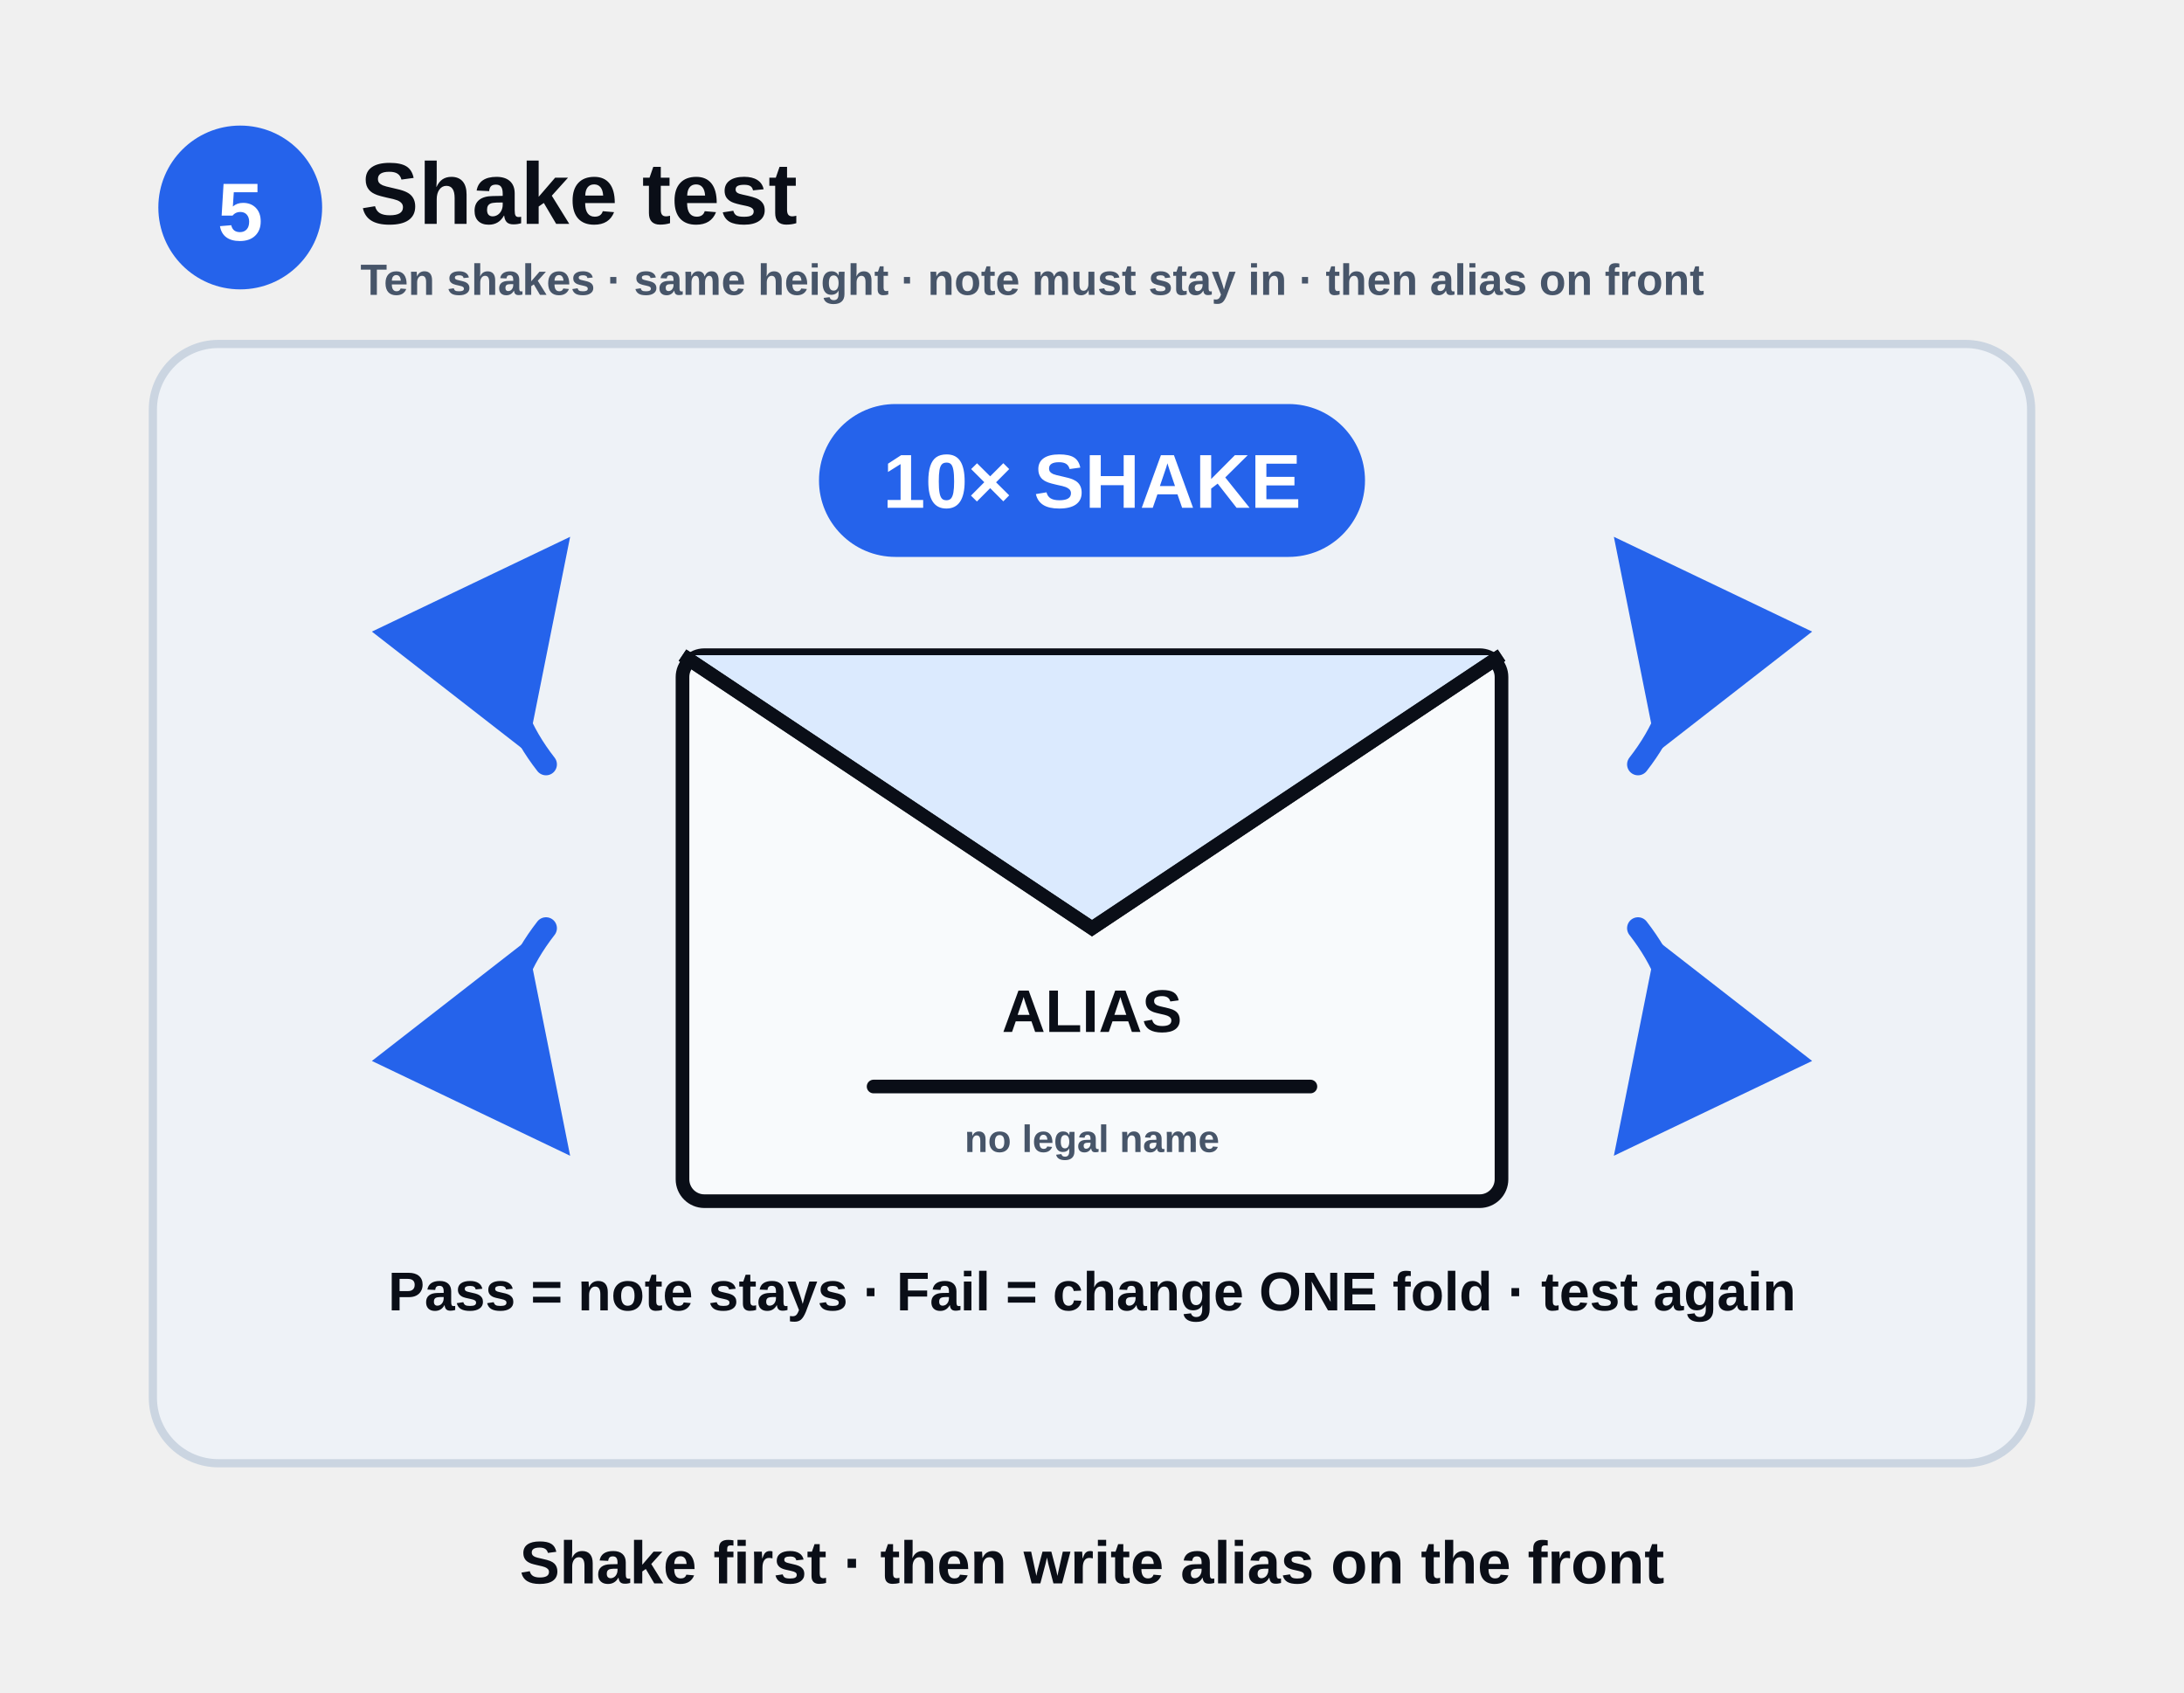
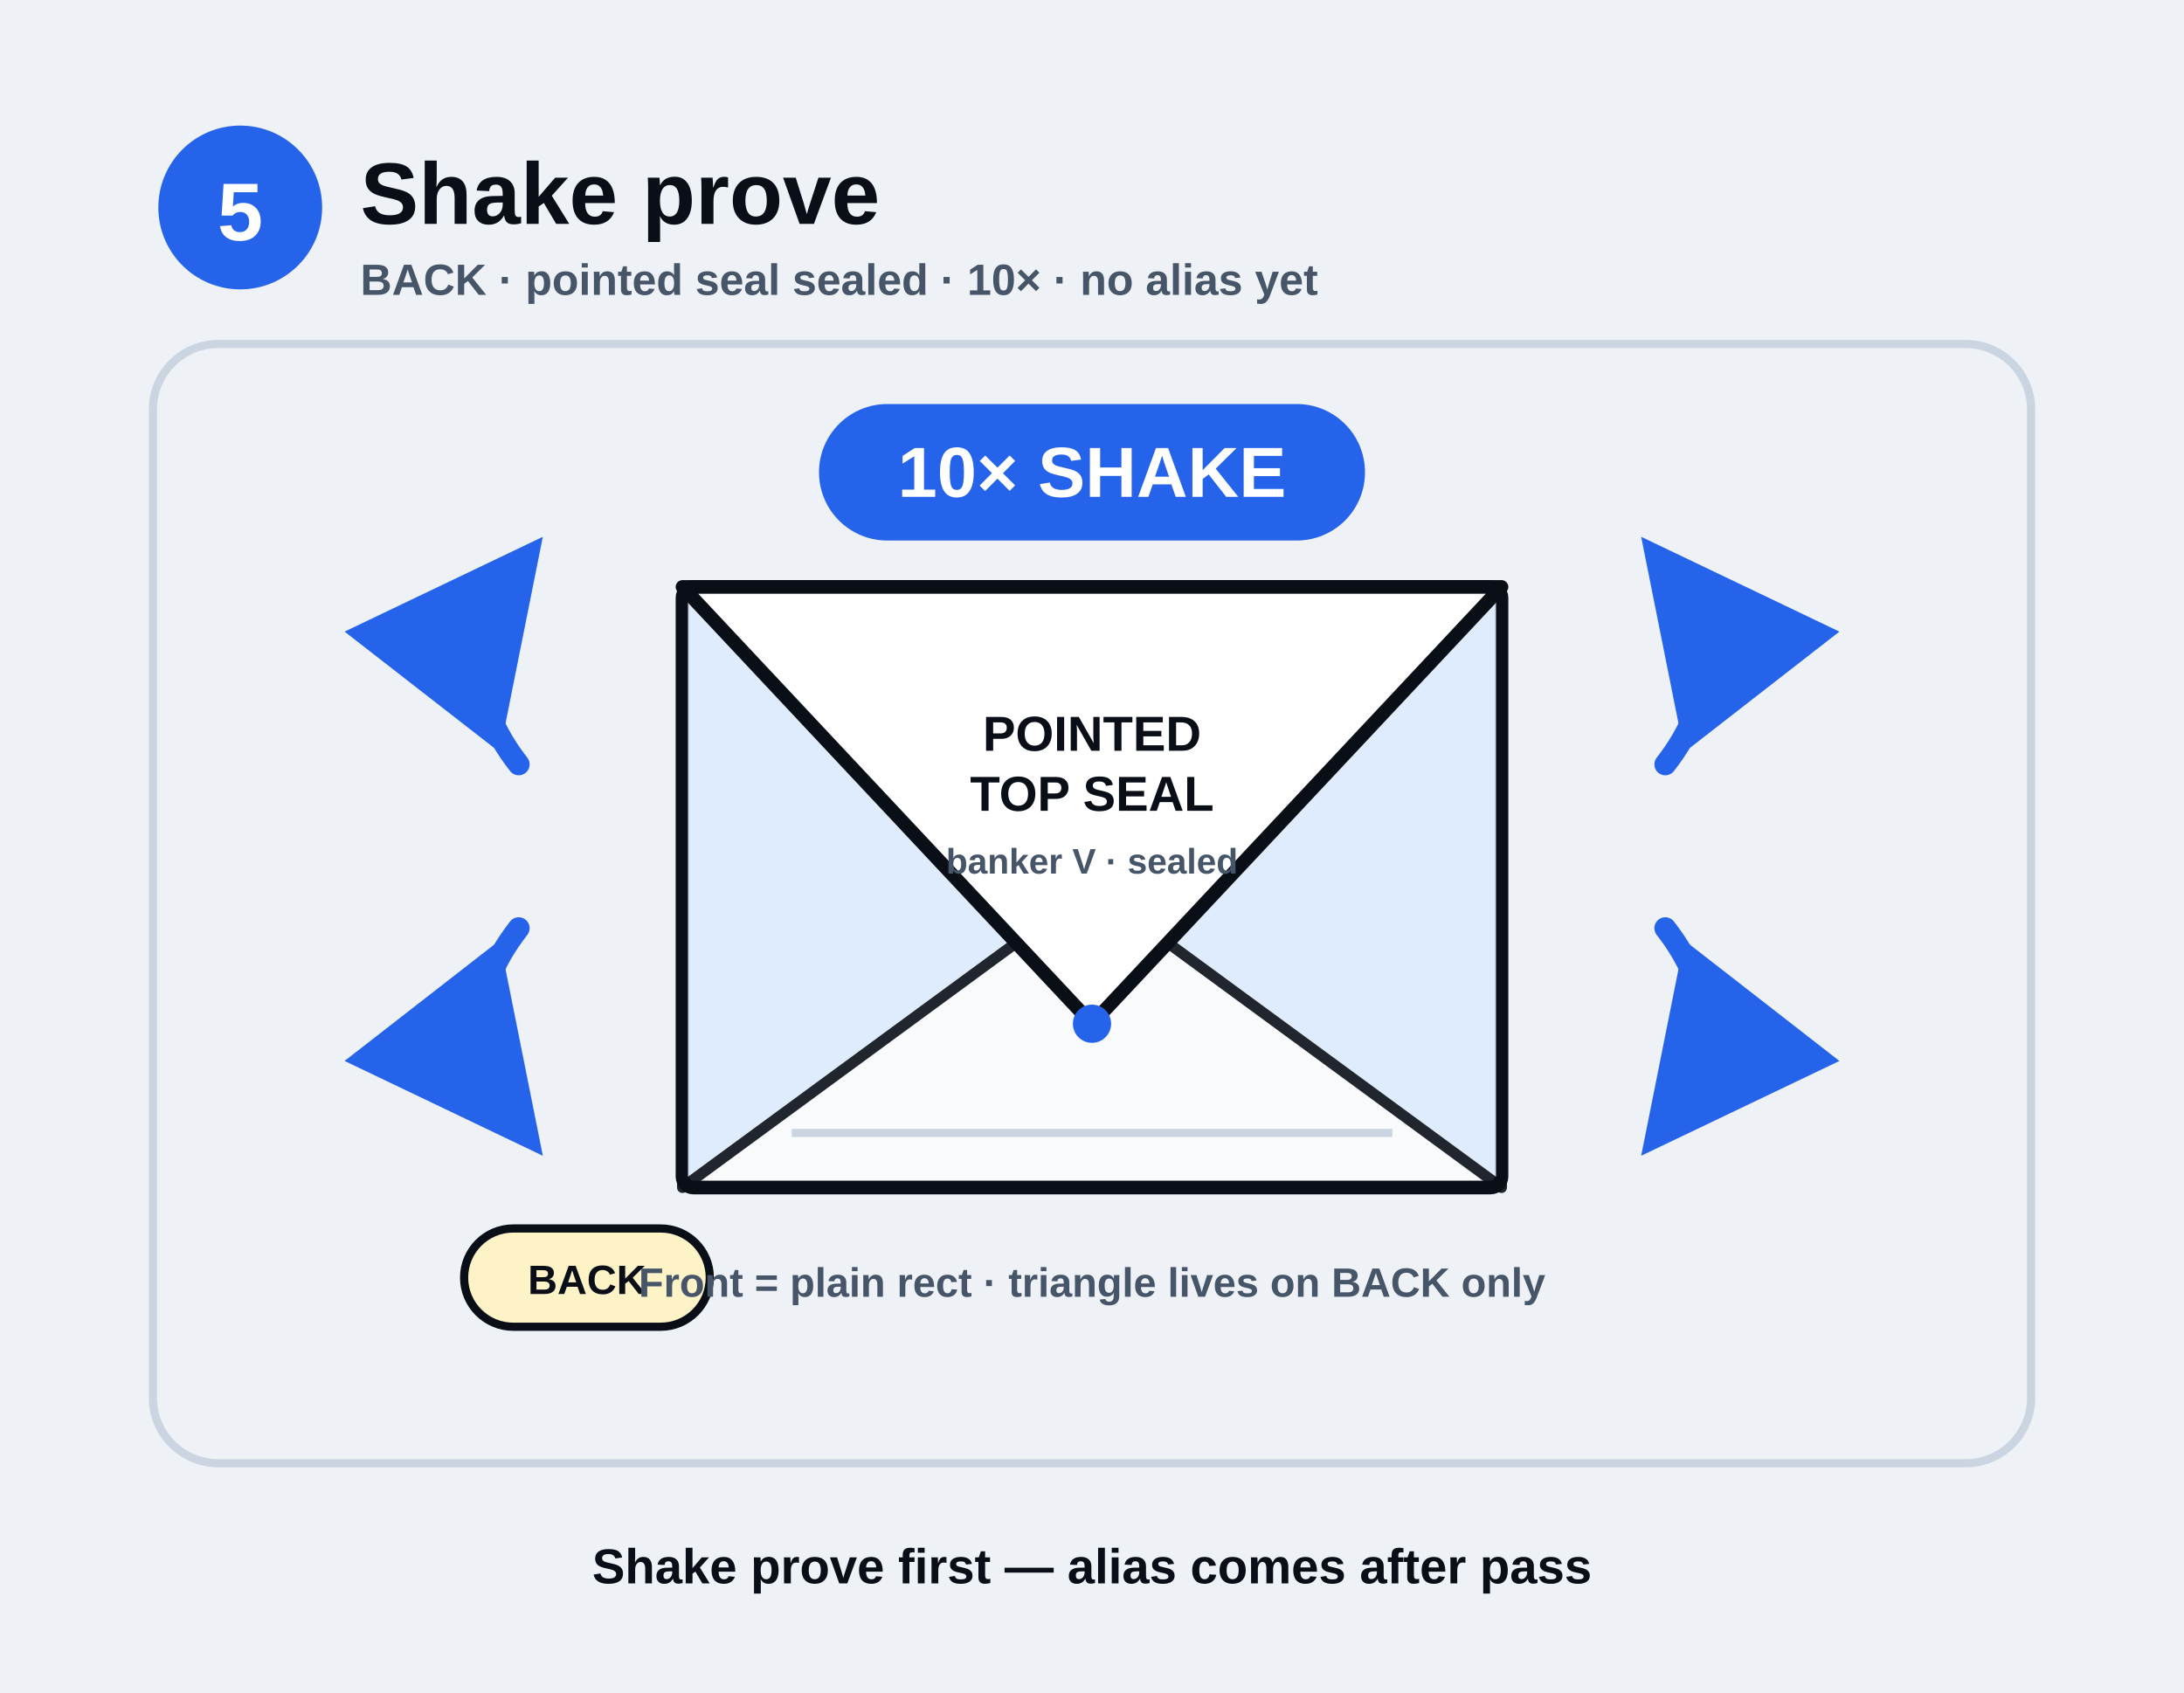
<svg xmlns="http://www.w3.org/2000/svg" width="800" height="620" viewBox="0 0 800 620" role="img" aria-labelledby="title desc">
  <defs>
    <marker id="arrow" viewBox="0 0 10 10" refX="8" refY="5" markerWidth="9" markerHeight="9" orient="auto-start-reverse">
      <path d="M 0 0 L 10 5 L 0 10 z" fill="#2563EB" />
    </marker>
    <style>
      .label { font-family:Arial,Helvetica,sans-serif; font-weight:700; fill:#0A0E17; }
      .small { font-family:Arial,Helvetica,sans-serif; font-weight:600; fill:#475569; }
-       .line { stroke:#0A0E17; stroke-width:5; stroke-linejoin:round; stroke-linecap:round; fill:#F8FAFC; }
    </style>
  </defs>
+   <rect x="0" y="0" width="800" height="620" fill="#EEF2F7" />
  <circle cx="88" cy="76" r="30" fill="#2563EB" />
-   <text x="88" y="88" text-anchor="middle" font-size="30" fill="#FFFFFF" font-family="Arial,Helvetica,sans-serif" font-weight="700">5</text>
-   <text x="132" y="82" font-size="32" class="label">Shake test</text>
-   <text x="132" y="108" font-size="16" class="small">Ten shakes · same height · note must stay in · then alias on front</text>
+   <text x="88" y="88" text-anchor="middle" font-size="30" class="label" fill="#FFFFFF" style="fill:#FFFFFF">5</text>
+   <text x="132" y="82" font-size="32" class="label">Shake prove</text>
+   <text x="132" y="108" font-size="16" class="small">BACK · pointed seal sealed · 10× · no alias yet</text>
  <rect x="56" y="126" width="688" height="410" rx="24" fill="#EEF2F7" stroke="#CBD5E1" stroke-width="3" />
-   <g transform="translate(250,200)">
-     <rect x="0" y="40" width="300" height="200" rx="8" fill="#F8FAFC" stroke="#0A0E17" stroke-width="5" />
-     <path d="M0 40 L150 140 L300 40" fill="#DBEAFE" stroke="#0A0E17" stroke-width="5" />
-     <path d="M0 40 L150 140 L300 40" fill="none" stroke="#0A0E17" stroke-width="5" />
-     <text x="150" y="178" text-anchor="middle" font-size="22" class="label">ALIAS</text>
-     <line x1="70" y1="198" x2="230" y2="198" stroke="#0A0E17" stroke-width="5" stroke-linecap="round" />
-     <text x="150" y="222" text-anchor="middle" font-size="14" class="small">no legal name</text>
+   <g transform="translate(250,175)">
+     <rect x="0" y="40" width="300" height="220" rx="4" fill="#F8FAFC" stroke="#0A0E17" stroke-width="5" />
+     <polygon points="0,40 150,150 0,260" fill="#DBEAFE" stroke="#0A0E17" stroke-width="4" stroke-linejoin="round" opacity="0.9" />
+     <polygon points="300,40 150,150 300,260" fill="#DBEAFE" stroke="#0A0E17" stroke-width="4" stroke-linejoin="round" opacity="0.9" />
+     <line x1="40" y1="240" x2="260" y2="240" stroke="#CBD5E1" stroke-width="3" />
+     <polygon points="0,40 300,40 150,200" fill="#FFFFFF" stroke="#0A0E17" stroke-width="5" stroke-linejoin="round" />
+     <circle cx="150" cy="200" r="7" fill="#2563EB" />
+     <text x="150" y="100" text-anchor="middle" font-size="18" class="label">POINTED</text>
+     <text x="150" y="122" text-anchor="middle" font-size="18" class="label">TOP SEAL</text>
+     <text x="150" y="145" text-anchor="middle" font-size="13" class="small">banker V · sealed</text>
  </g>
-   <path d="M200 280 q-28 -36 0 -72" fill="none" stroke="#2563EB" stroke-width="8" stroke-linecap="round" marker-end="url(#arrow)" />
-   <path d="M200 340 q-28 36 0 72" fill="none" stroke="#2563EB" stroke-width="8" stroke-linecap="round" marker-end="url(#arrow)" />
-   <path d="M600 280 q28 -36 0 -72" fill="none" stroke="#2563EB" stroke-width="8" stroke-linecap="round" marker-end="url(#arrow)" />
-   <path d="M600 340 q28 36 0 72" fill="none" stroke="#2563EB" stroke-width="8" stroke-linecap="round" marker-end="url(#arrow)" />
-   <rect x="300" y="148" width="200" height="56" rx="28" fill="#2563EB" />
-   <text x="400" y="186" text-anchor="middle" font-size="28" fill="#FFFFFF" font-family="Arial,Helvetica,sans-serif" font-weight="700">10× SHAKE</text>
-   <text x="400" y="480" text-anchor="middle" font-size="20" class="label">Pass = note stays · Fail = change ONE fold · test again</text>
-   <text x="400" y="580" text-anchor="middle" font-size="22" class="label">Shake first · then write alias on the front</text>
+   <rect x="300" y="148" width="200" height="50" rx="25" fill="#2563EB" />
+   <text x="400" y="182" text-anchor="middle" font-size="26" fill="#FFFFFF" font-family="Arial,Helvetica,sans-serif" font-weight="700">10× SHAKE</text>
+   <path d="M190 280 q-28 -36 0 -72" fill="none" stroke="#2563EB" stroke-width="8" stroke-linecap="round" marker-end="url(#arrow)" />
+   <path d="M190 340 q-28 36 0 72" fill="none" stroke="#2563EB" stroke-width="8" stroke-linecap="round" marker-end="url(#arrow)" />
+   <path d="M610 280 q28 -36 0 -72" fill="none" stroke="#2563EB" stroke-width="8" stroke-linecap="round" marker-end="url(#arrow)" />
+   <path d="M610 340 q28 36 0 72" fill="none" stroke="#2563EB" stroke-width="8" stroke-linecap="round" marker-end="url(#arrow)" />
+   <rect x="170" y="450" width="90" height="36" rx="18" fill="#FEF3C7" stroke="#0A0E17" stroke-width="3" />
+   <text x="215" y="474" text-anchor="middle" font-size="15" class="label">BACK</text>
+   <text x="400" y="475" text-anchor="middle" font-size="15" class="small">Front = plain rect · triangle lives on BACK only</text>
+   <text x="400" y="580" text-anchor="middle" font-size="18" class="label">Shake prove first — alias comes after pass</text>
</svg>
